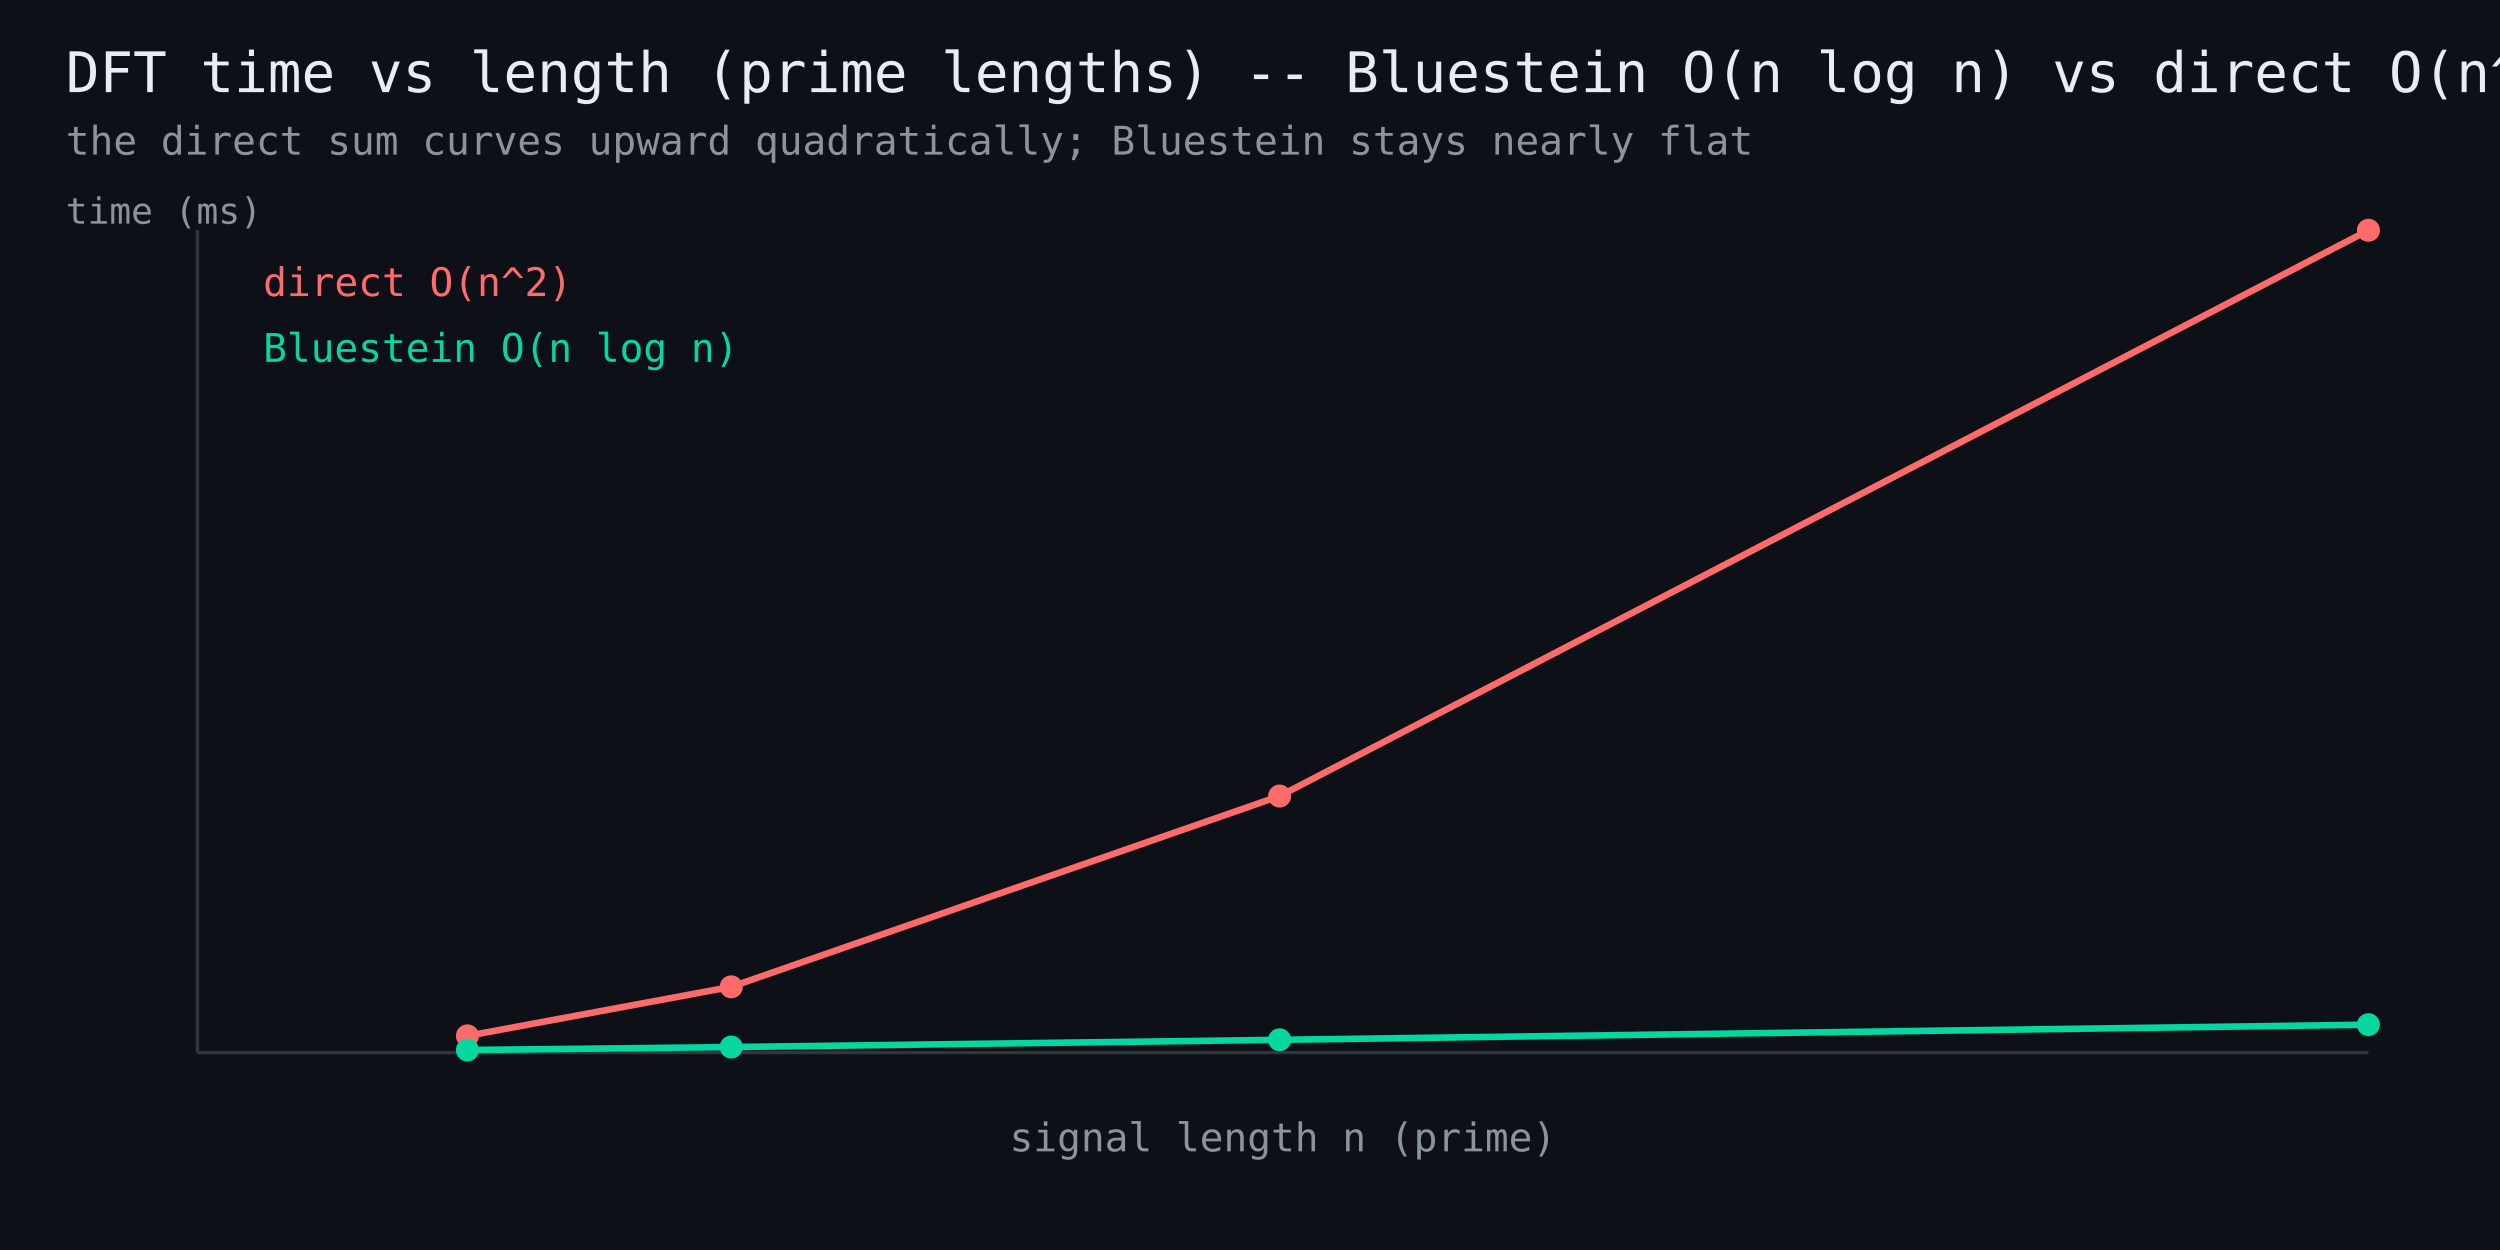
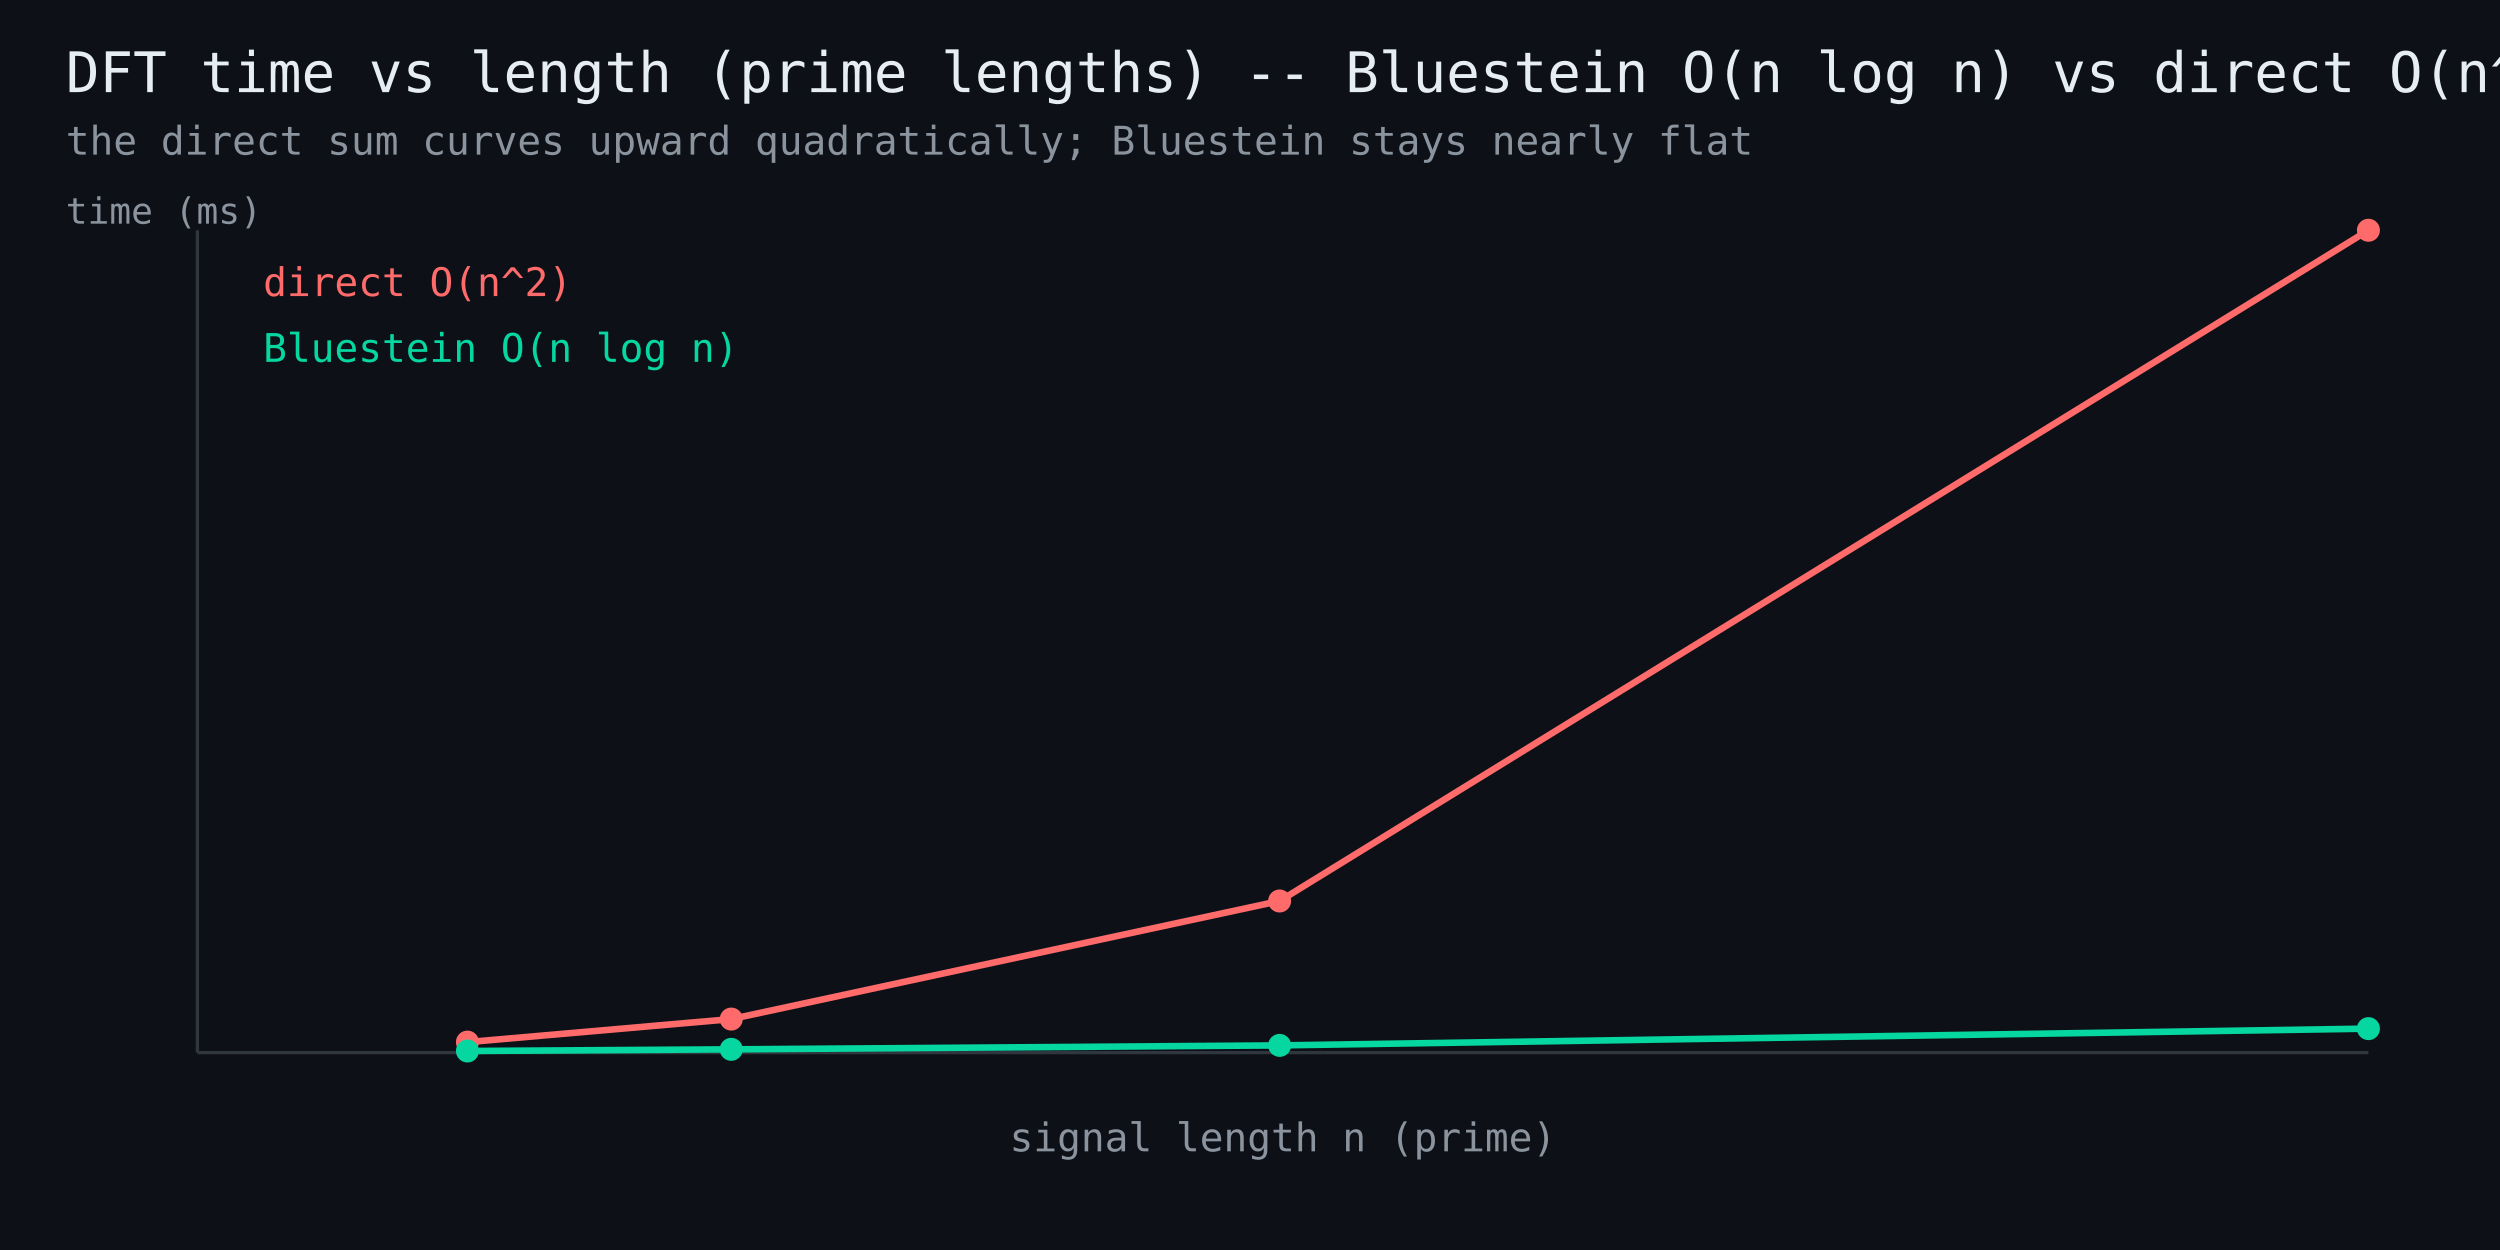
<svg xmlns="http://www.w3.org/2000/svg" width="760" height="380" viewBox="0 0 760 380" font-family="monospace">
  <rect width="760" height="380" fill="#0d1117" />
  <text x="20" y="28" fill="#e6edf3" font-size="17">DFT time vs length (prime lengths) -- Bluestein O(n log n) vs direct O(n^2)</text>
  <text x="20" y="47" fill="#8b949e" font-size="12">the direct sum curves upward quadratically; Bluestein stays nearly flat</text>
  <line x1="60" y1="320" x2="720" y2="320" stroke="#30363d" stroke-width="1" />
  <line x1="60" y1="320" x2="60" y2="70" stroke="#30363d" stroke-width="1" />
-   <polyline points="142.1,314.9 222.3,300.0 389.0,242.0 720.0,70.0" fill="none" stroke="#ff6b6b" stroke-width="2" />
-   <circle cx="142.1" cy="314.9" r="3.5" fill="#ff6b6b" />
-   <circle cx="222.3" cy="300.0" r="3.5" fill="#ff6b6b" />
-   <circle cx="389.0" cy="242.0" r="3.5" fill="#ff6b6b" />
+   <polyline points="142.1,316.8 222.3,309.8 389.0,273.9 720.0,70.0" fill="none" stroke="#ff6b6b" stroke-width="2" />
+   <circle cx="142.1" cy="316.8" r="3.5" fill="#ff6b6b" />
+   <circle cx="222.3" cy="309.8" r="3.5" fill="#ff6b6b" />
+   <circle cx="389.0" cy="273.9" r="3.5" fill="#ff6b6b" />
  <circle cx="720.0" cy="70.0" r="3.5" fill="#ff6b6b" />
  <text x="80" y="90" fill="#ff6b6b" font-size="12">direct O(n^2)</text>
-   <polyline points="142.1,319.2 222.3,318.3 389.0,316.1 720.0,311.5" fill="none" stroke="#06d6a0" stroke-width="2" />
-   <circle cx="142.1" cy="319.2" r="3.5" fill="#06d6a0" />
-   <circle cx="222.3" cy="318.3" r="3.5" fill="#06d6a0" />
-   <circle cx="389.0" cy="316.1" r="3.5" fill="#06d6a0" />
-   <circle cx="720.0" cy="311.5" r="3.5" fill="#06d6a0" />
+   <polyline points="142.1,319.5 222.3,319.0 389.0,317.8 720.0,312.7" fill="none" stroke="#06d6a0" stroke-width="2" />
+   <circle cx="142.1" cy="319.5" r="3.5" fill="#06d6a0" />
+   <circle cx="222.3" cy="319.0" r="3.5" fill="#06d6a0" />
+   <circle cx="389.0" cy="317.8" r="3.5" fill="#06d6a0" />
+   <circle cx="720.0" cy="312.7" r="3.5" fill="#06d6a0" />
  <text x="80" y="110" fill="#06d6a0" font-size="12">Bluestein O(n log n)</text>
  <text x="390" y="350" fill="#8b949e" font-size="12" text-anchor="middle">signal length n (prime)</text>
  <text x="20" y="68" fill="#8b949e" font-size="11">time (ms)</text>
</svg>
